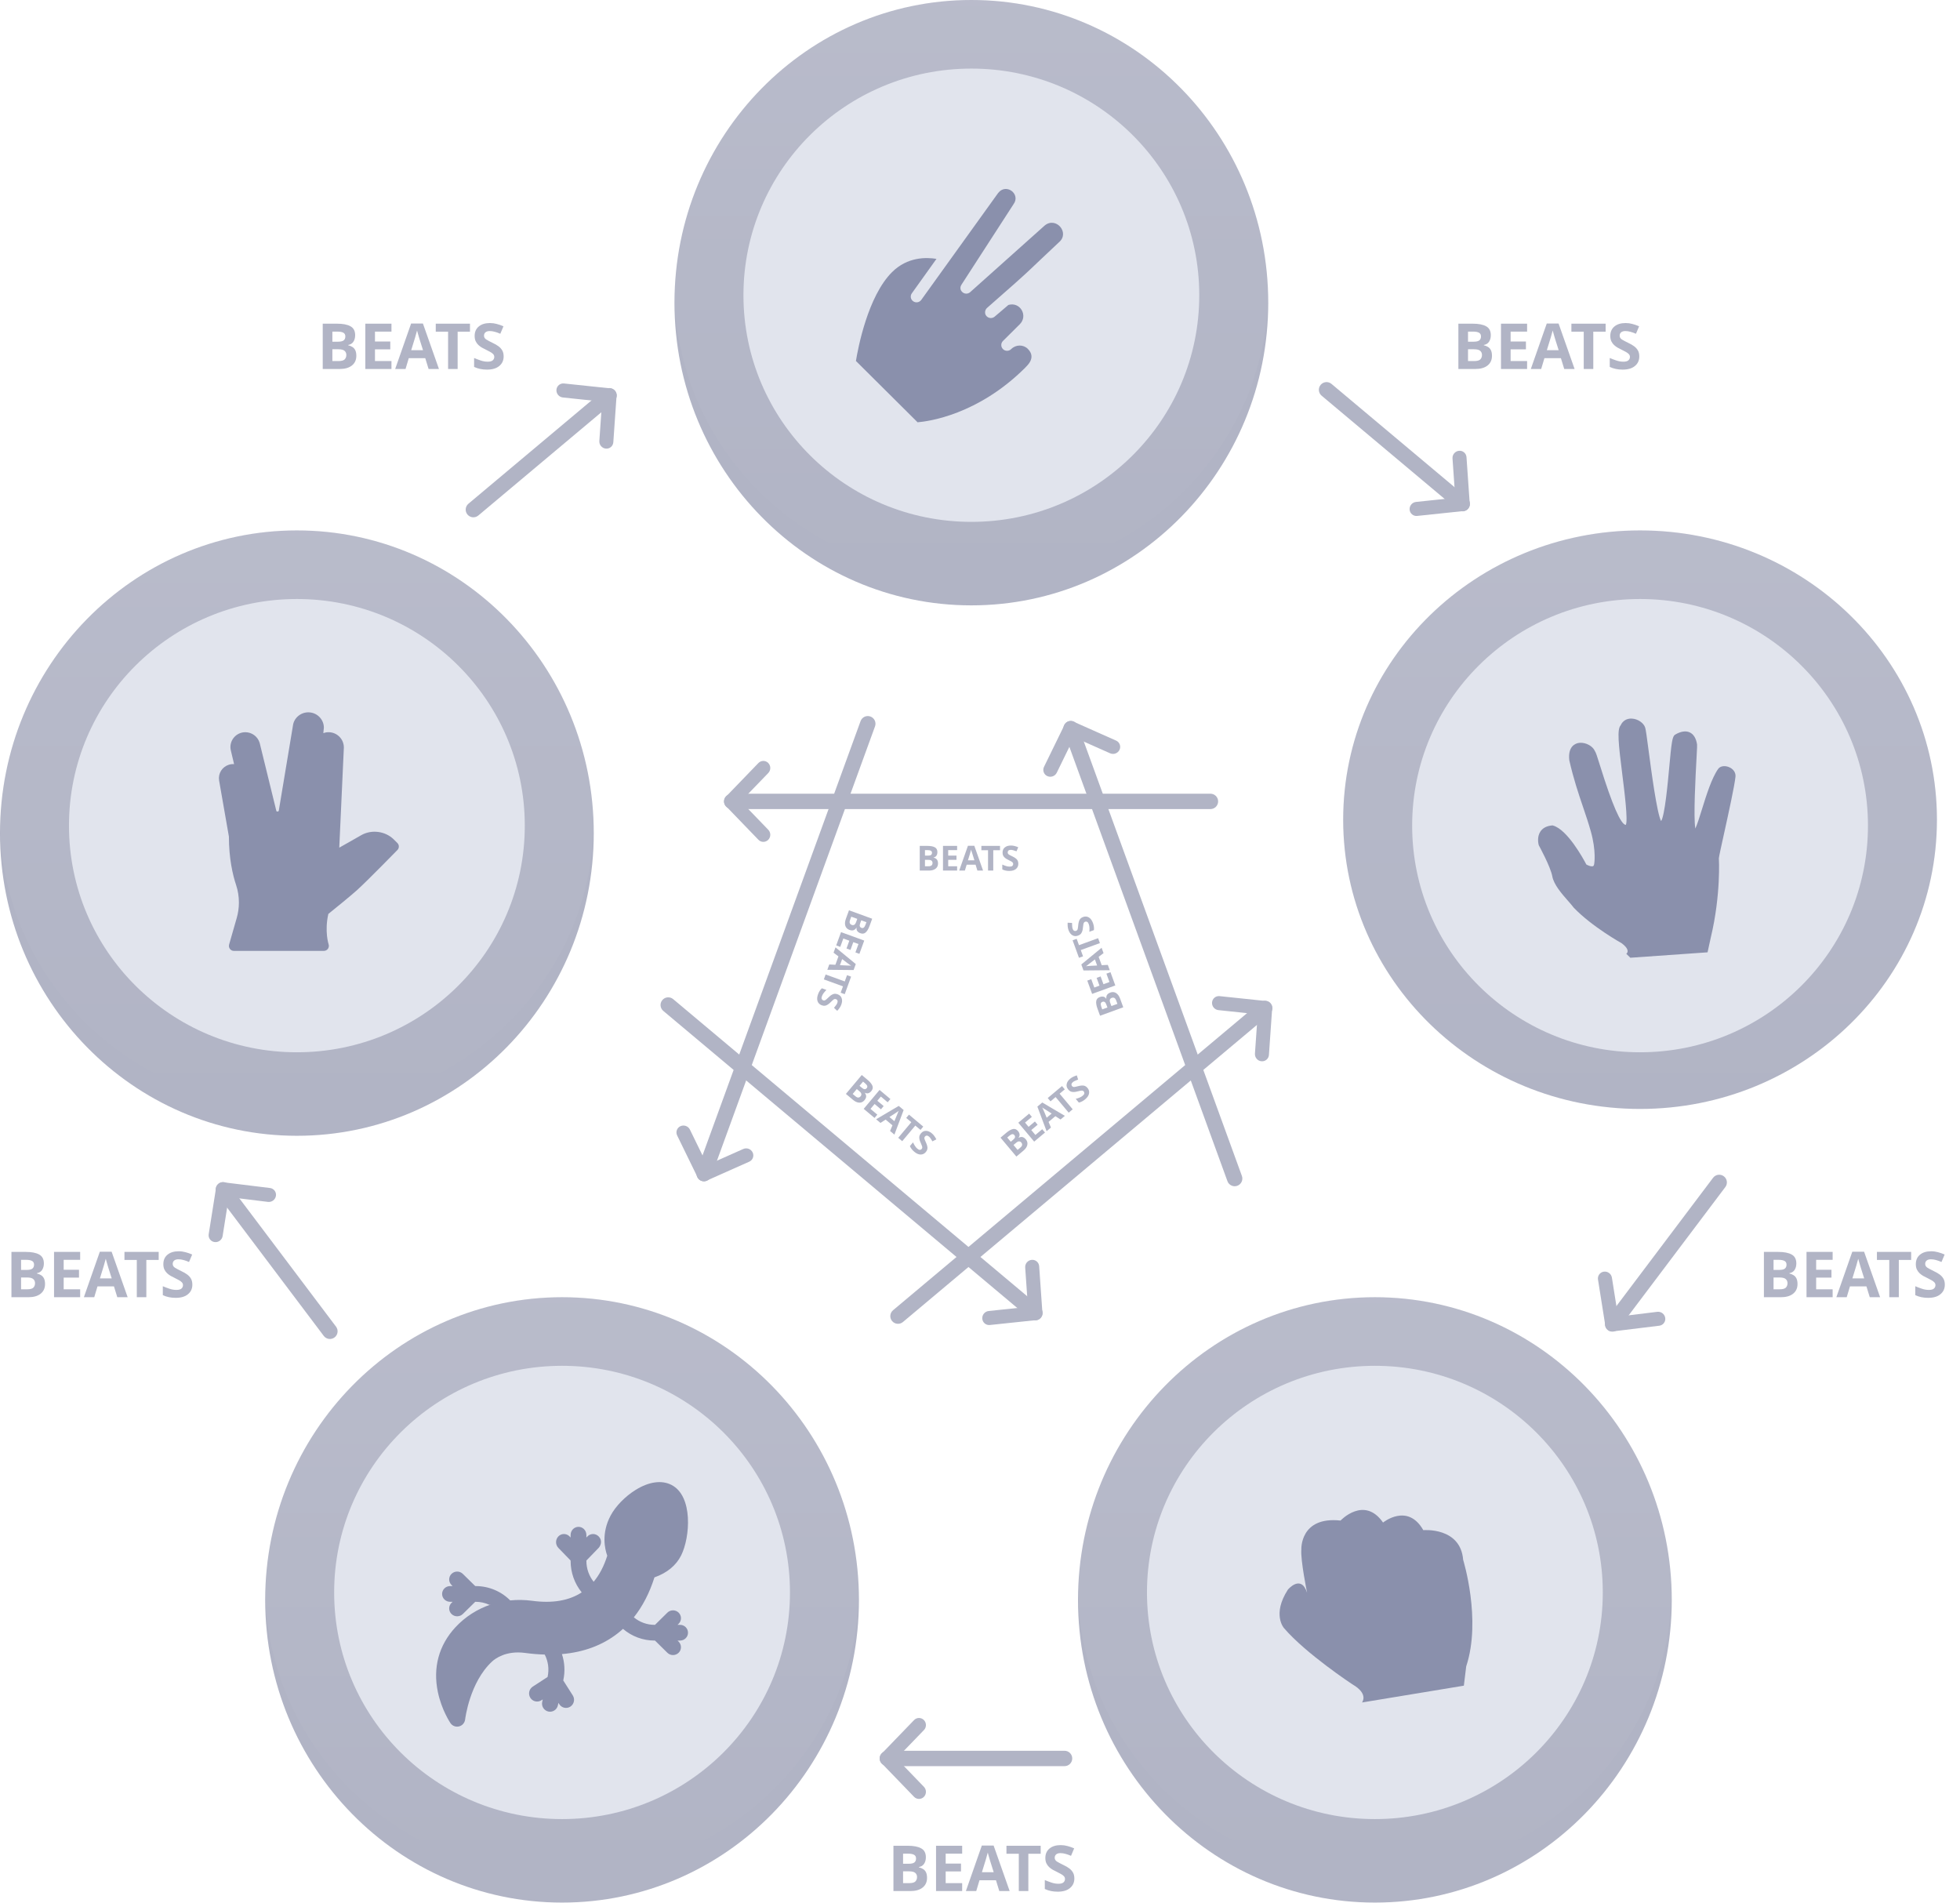
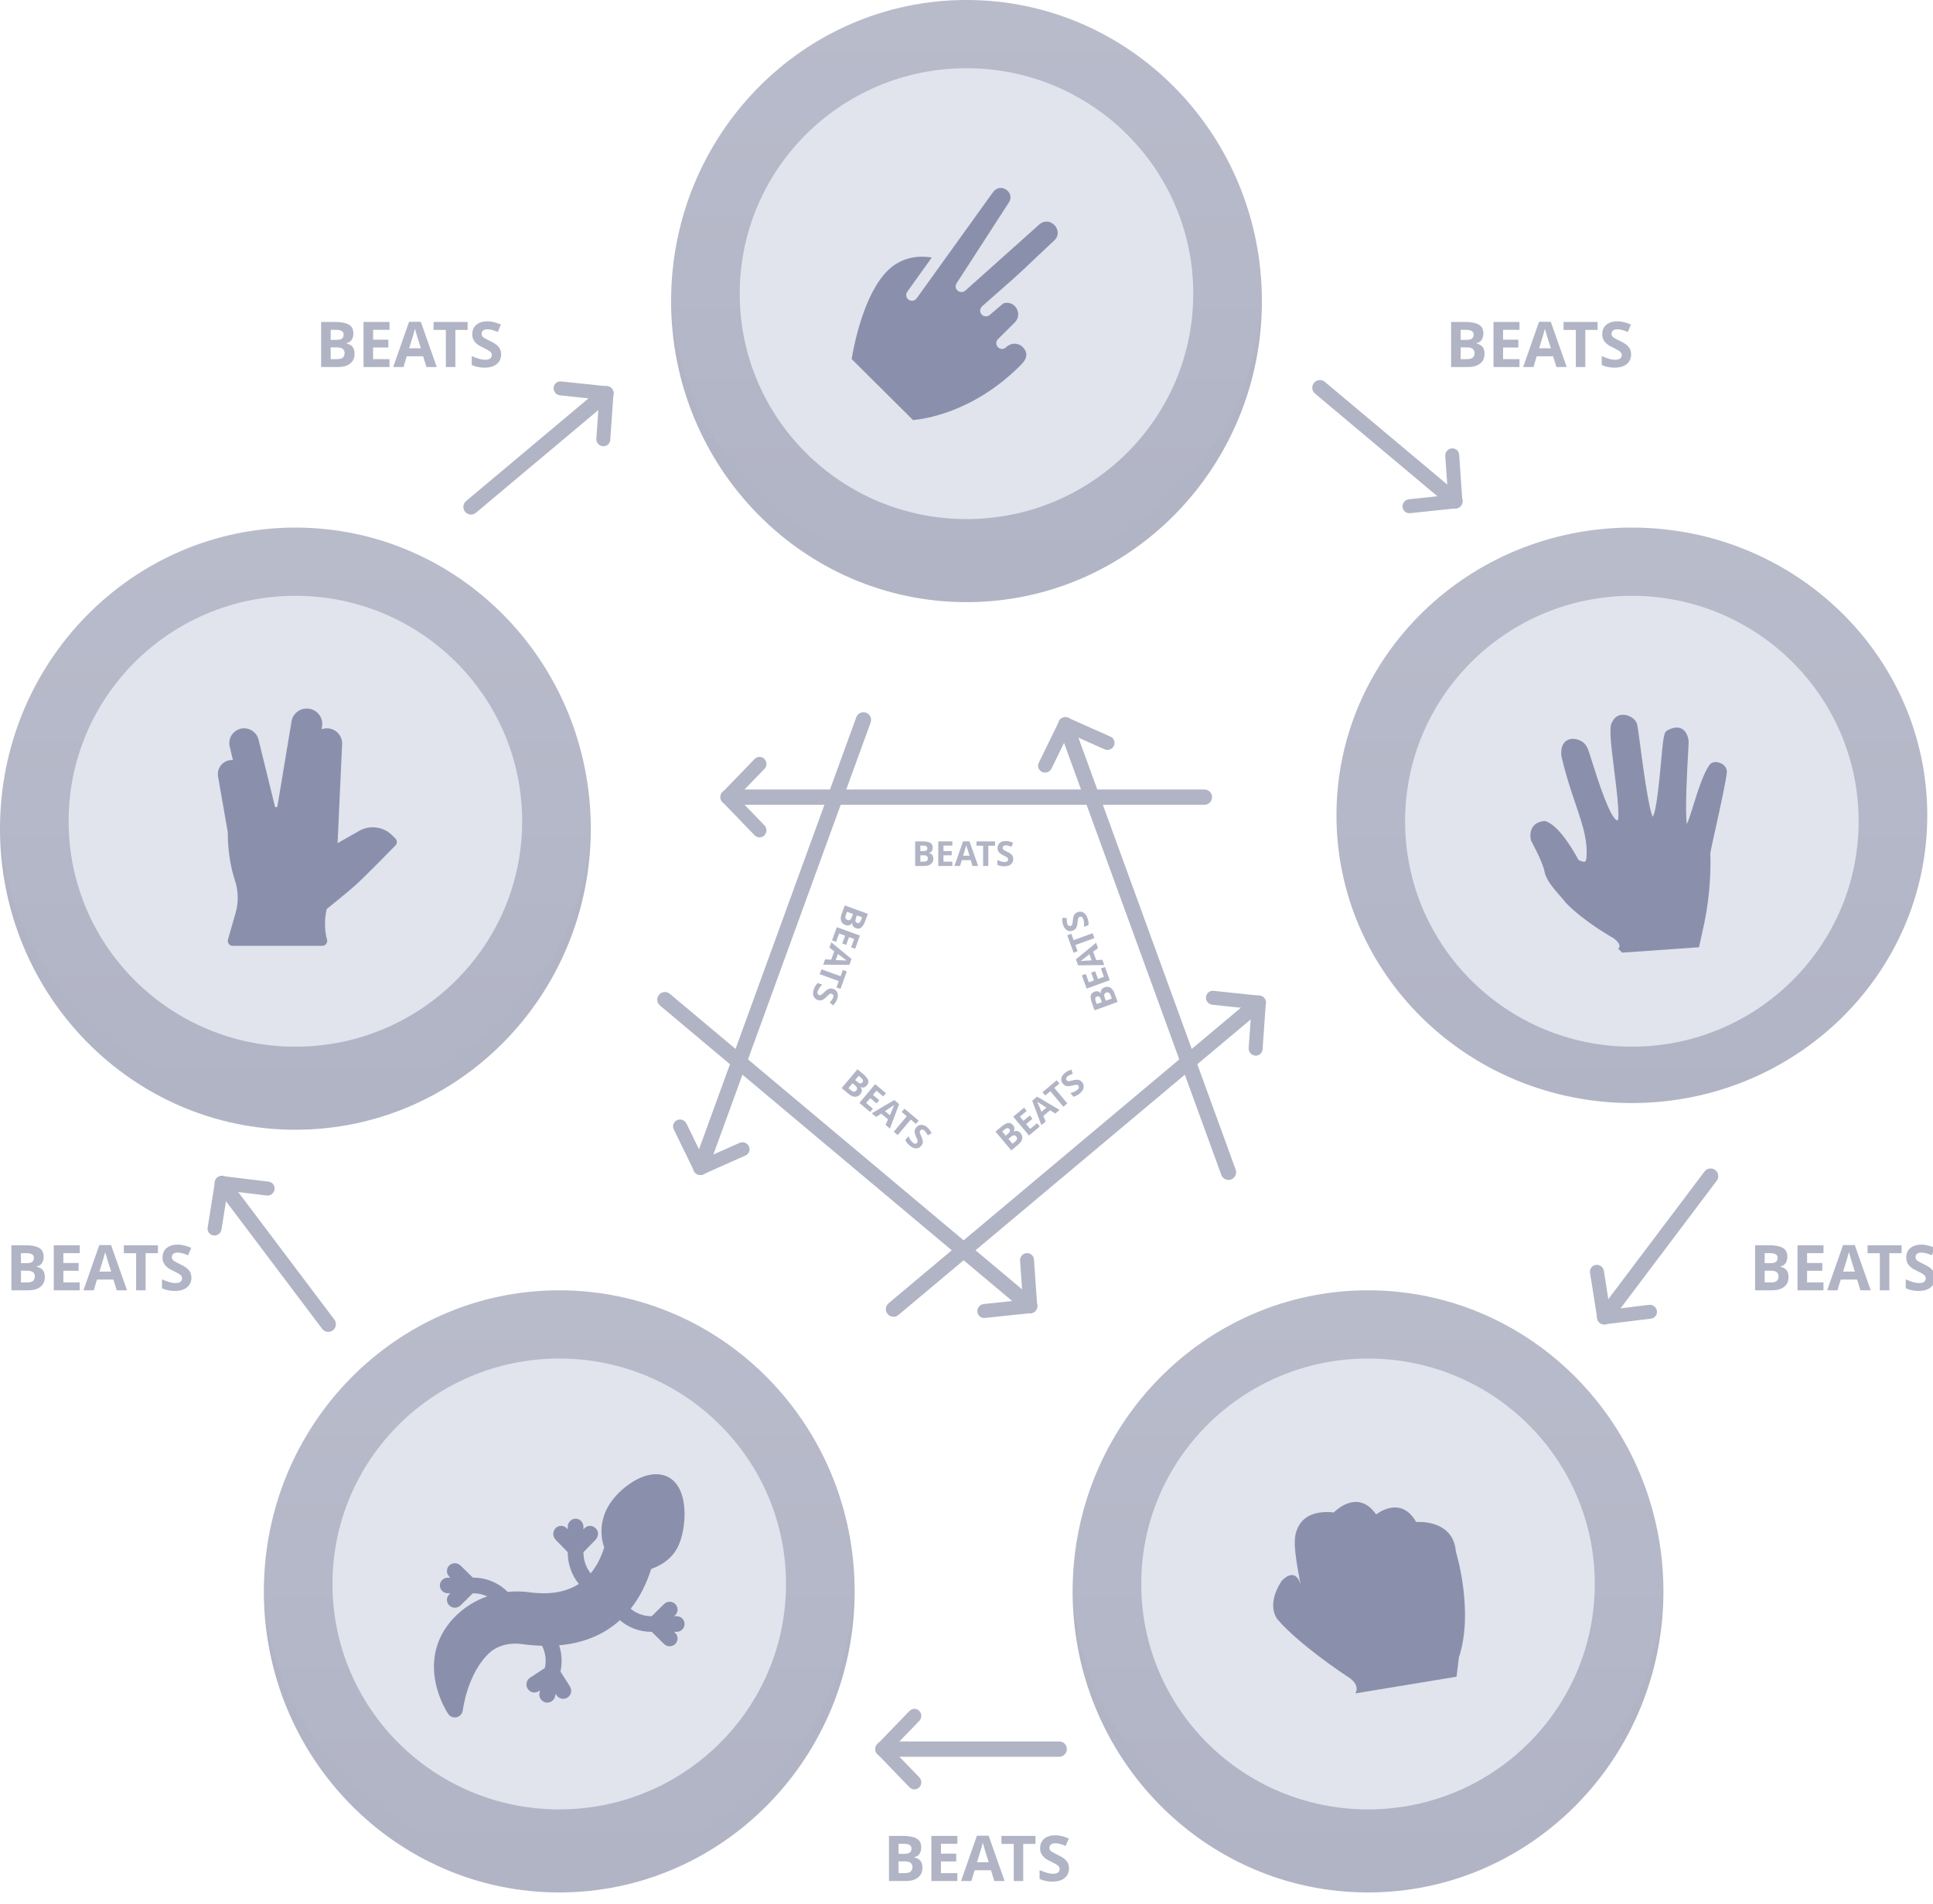
- <svg xmlns="http://www.w3.org/2000/svg" width="340" height="330">
+ <svg xmlns="http://www.w3.org/2000/svg" viewBox="0 0 337 332">
  <defs>
    <linearGradient id="a" x1="50%" x2="50%" y1="0%" y2="100%">
      <stop offset="0%" stop-color="#FFF" stop-opacity=".097" />
      <stop offset="100%" stop-color="#FFF" stop-opacity="0" />
    </linearGradient>
  </defs>
  <g fill="none" fill-rule="evenodd">
    <g transform="translate(233 92)">
      <ellipse cx="51.5" cy="50.172" fill="#B1B4C5" rx="51.5" ry="50.172" />
      <ellipse cx="51.5" cy="50.172" fill="url(#a)" rx="51.5" ry="50.172" />
      <g transform="translate(11.965 11.897)">
        <ellipse cx="39.535" cy="39.31" fill="#E1E4ED" rx="39.535" ry="39.31" />
        <path fill="#8A90AC" fill-rule="nonzero" d="M54.896 29.133a2.078 2.078 0 00-.874-.14c-.405.028-.732.192-.925.46-1.14 1.595-2.074 4.607-2.827 7.028-.345 1.119-.81 2.616-1.145 3.327-.35-1.991.045-9.287.199-12.096l.002-.046c.107-1.952.121-2.294.098-2.444-.17-1.07-.599-1.774-1.278-2.088-.686-.32-1.577-.178-2.537.399-.481.29-.614 1.288-1.028 5.81l-.001.02c-.228 2.485-.751 8.206-1.395 9.159-.727-1.333-1.728-8.907-2.16-12.185-.301-2.296-.477-3.614-.596-4.012-.249-.834-1.3-1.544-2.34-1.583-.867-.043-1.578.397-1.917 1.162-.635.705-.41 3.045.29 8.586.335 2.637 1.024 8.084.59 8.695-.865-.094-2.35-3.506-4.414-10.144-.58-1.86-.759-2.418-.937-2.663-.35-.853-1.542-1.51-2.61-1.436-.092.006-.18.018-.268.035-.56.11-1.836.625-1.564 2.998.754 3.29 1.573 5.705 2.367 8.05l.016.046c.476 1.404.925 2.731 1.343 4.204.984 3.476.601 5.633.596 5.658-.032.222-.1.357-.204.405a.396.396 0 01-.139.031c-.311.022-.78-.185-1.02-.319-.551-1.051-3.293-6.062-5.778-6.757l-.09-.026-.09.008c-.911.086-1.581.43-1.991 1.023-.649.937-.38 2.13-.315 2.369l.036.086c.02.036 2.013 3.664 2.322 5.352.266 1.447 1.642 3.015 2.748 4.275l.046.051c.36.413.672.769.917 1.099 3.21 3.343 8.287 6.156 8.328 6.179.633.466.985.917 1.023 1.306a.566.566 0 01-.114.41l-.11.116.702.681 13.392-.94.571-2.613c1.766-7.38 1.397-13.672 1.391-13.714.007-.232.502-2.47.9-4.28l.011-.046c.794-3.603 1.78-8.087 1.97-9.793.082-.73-.386-1.399-1.19-1.703z" />
      </g>
    </g>
    <g transform="translate(0 92)">
      <ellipse cx="51.5" cy="52.5" fill="#B1B4C5" rx="51.5" ry="52.5" />
      <ellipse cx="51.5" cy="50.172" fill="url(#a)" rx="51.5" ry="50.172" />
      <g transform="translate(11.965 11.897)">
        <ellipse cx="39.535" cy="39.31" fill="#E1E4ED" rx="39.535" ry="39.31" />
        <path fill="#8A90AC" fill-rule="nonzero" d="M56.968 42.321l-.613-.61c-1.465-1.456-3.86-1.774-5.647-.752l-3.82 2.17.797-17.382a2.654 2.654 0 00-2.659-2.644c-.317 0-.621.056-.904.158l.095-.933c0-1.474-1.211-2.673-2.698-2.673-1.375 0-2.528 1.025-2.674 2.34l-2.45 14.721c-.032.2-.381.18-.418.054l-2.895-11.802a2.598 2.598 0 00-2.487-1.865c-.794 0-1.533.356-2.027.975a2.546 2.546 0 00-.49 2.186l.563 2.376a2.376 2.376 0 00-.949.12 2.445 2.445 0 00-1.652 2.708l1.703 9.739c0 3.842.678 6.685 1.246 8.392.324.974.488 1.999.488 3.045 0 .911-.127 1.818-.38 2.693l-1.32 4.599a.863.863 0 00.833 1.098h15.607a.866.866 0 00.823-1.135c-.009-.022-.734-2.248-.048-5.276.87-.703 3.917-3.166 5.011-4.16 1.809-1.642 6.764-6.716 6.974-6.932a.858.858 0 00-.009-1.21z" />
      </g>
    </g>
    <g transform="translate(117)">
      <ellipse cx="51.5" cy="52.5" fill="#B1B4C5" rx="51.5" ry="52.5" />
      <ellipse cx="51.5" cy="50.172" fill="url(#a)" rx="51.5" ry="50.172" />
      <g transform="translate(11.965 11.897)">
        <ellipse cx="39.535" cy="39.31" fill="#E1E4ED" rx="39.535" ry="39.31" />
        <path fill="#8A90AC" fill-rule="nonzero" d="M29.214 38.974l4.271-5.97c-1.775-.295-5.035-.36-7.705 2.295-4.208 4.184-5.913 13.225-6.268 15.413l10.696 10.636c1.926-.164 10.452-1.296 18.667-9.464.087-.177 2.088-1.647.452-3.274-.78-.776-2.073-.762-2.871.032a1.01 1.01 0 01-1.436.014.996.996 0 01.014-1.428l2.903-2.886c1.476-1.467.085-3.941-1.974-3.347l-2.377 2.023a1.022 1.022 0 01-1.435-.099c-.369-.424-.29-1.067.13-1.429 8.301-7.242 7.09-6.37 12.43-11.347 1.996-1.652-.515-4.575-2.481-2.901L39.31 38.794a1.01 1.01 0 01-1.322-.014c-.427-.367-.437-.895-.158-1.312l9.012-13.931c1.318-1.774-1.275-3.744-2.663-1.956l-13.325 18.53a1.009 1.009 0 01-1.41.246.976.976 0 01-.23-1.383z" />
      </g>
    </g>
    <g transform="translate(187 225)">
      <ellipse cx="51.5" cy="52.5" fill="#B1B4C5" rx="51.5" ry="52.5" />
      <ellipse cx="51.5" cy="50.172" fill="url(#a)" rx="51.5" ry="50.172" />
      <g transform="translate(11.965 11.897)">
        <ellipse cx="39.535" cy="39.31" fill="#E1E4ED" rx="39.535" ry="39.31" />
        <path fill="#8A90AC" fill-rule="nonzero" d="M54.85 33.665c-.455-5.744-6.914-5.157-6.914-5.157-2.726-4.8-6.984-1.323-6.984-1.323-3.272-4.704-7.374-.345-7.374-.345-7.072-.762-6.798 5.013-6.798 5.013-.167 1.836.996 7.515.996 7.515-1.049-3.273-3.325-.556-3.325-.556-2.797 4.312-.691 6.673-.691 6.673 3.785 4.431 11.854 9.75 11.854 9.75 2.92 1.671 1.685 3.161 1.685 3.161l17.67-2.916.407-3.346c2.686-8.114-.525-18.47-.525-18.47z" />
      </g>
    </g>
    <g transform="translate(46 225)">
      <ellipse cx="51.5" cy="52.5" fill="#B1B4C5" rx="51.5" ry="52.5" />
      <ellipse cx="51.5" cy="50.172" fill="url(#a)" rx="51.5" ry="50.172" />
      <g transform="translate(11.965 11.897)">
        <ellipse cx="39.535" cy="39.31" fill="#E1E4ED" rx="39.535" ry="39.31" />
        <path fill="#8A90AC" fill-rule="nonzero" d="M52.31 21.516c2.294-1.419 4.492-1.726 6.19-.865 3.806 1.93 3.255 9.113 1.698 12.226-.88 1.757-2.438 3.04-4.637 3.821-.852 2.695-2.048 5.011-3.575 6.927a5.615 5.615 0 003.607 1.304h.064l2.146-2.116a1.397 1.397 0 011.956 0 1.35 1.35 0 010 1.929l-.19.187H60c.764 0 1.383.61 1.383 1.364 0 .753-.62 1.363-1.383 1.363h-.432l.19.188a1.35 1.35 0 010 1.928c-.27.267-.624.4-.978.4s-.708-.133-.978-.4l-2.146-2.116h-.064a8.404 8.404 0 01-5.487-2.027 15.99 15.99 0 01-.913.77c-2.65 2.07-5.892 3.275-9.68 3.604.478 1.435.571 2.99.244 4.507l-.013.063 1.651 2.598a1.416 1.416 0 01-.418 1.944 1.387 1.387 0 01-1.924-.423l-.146-.23-.093.43a1.396 1.396 0 01-1.656 1.075 1.407 1.407 0 01-1.065-1.674l.093-.43-.228.148c-.647.42-1.508.231-1.924-.423a1.416 1.416 0 01.419-1.944l2.57-1.67.014-.063a5.721 5.721 0 00-.507-3.827 31.796 31.796 0 01-3.407-.283c-3.328-.45-5.215 1.016-5.714 1.476-3.92 3.613-4.679 9.998-4.686 10.062a1.403 1.403 0 01-1.391 1.247 1.4 1.4 0 01-1.158-.615c-.063-.093-1.538-2.295-2.185-5.403-.879-4.22.169-8.093 3.03-11.197a14.707 14.707 0 016.21-3.985l-.292.076a5.682 5.682 0 00-2.397-.53h-.064l-2.154 2.116c-.271.267-.627.4-.982.4s-.71-.133-.982-.4a1.347 1.347 0 010-1.928l.191-.188h-.433c-.767 0-1.389-.61-1.389-1.363 0-.754.622-1.364 1.389-1.364h.433l-.19-.188a1.347 1.347 0 010-1.928 1.406 1.406 0 011.963 0l2.154 2.116h.064c2.345 0 4.568.96 6.152 2.643l-.154-.158a16.297 16.297 0 013.802.067c3.513.475 6.386-.013 8.604-1.456a8.658 8.658 0 01-1.924-5.463v-.065l-2.124-2.19a1.442 1.442 0 010-1.995 1.34 1.34 0 011.936 0l.187.194v-.44c0-.78.613-1.411 1.37-1.411.755 0 1.368.631 1.368 1.41v.441l.188-.194a1.34 1.34 0 011.935 0c.815.84.227 1.762 0 1.996l-2.123 2.189v.065c0 1.332.45 2.606 1.259 3.618 1.002-1.198 1.79-2.703 2.36-4.514-.417-1.153-1.065-3.882.589-6.978.866-1.622 2.531-3.326 4.345-4.448z" />
      </g>
    </g>
    <g fill="#B1B4C5" transform="rotate(-40 152.162 -62.778)">
      <rect width="32.692" height="2.667" y="6.667" rx="1.333" />
      <path d="M27.437 1.343l5.617 5.819c.47.487.466 1.26-.009 1.744a1.187 1.187 0 01-1.7-.009l-5.617-5.819a1.249 1.249 0 01.009-1.744 1.187 1.187 0 011.7.009z" />
      <path d="M25.728 12.922l5.617-5.82a1.187 1.187 0 011.7-.008c.475.483.48 1.257.009 1.744l-5.617 5.82a1.187 1.187 0 01-1.7.008 1.249 1.249 0 01-.009-1.744z" />
    </g>
    <g fill="#B1B4C5" transform="scale(1 -1) rotate(-40 11.858 -344.091)">
      <rect width="32.692" height="2.667" y="6.667" rx="1.333" />
      <path d="M27.437 1.343l5.617 5.819c.47.487.466 1.26-.009 1.744a1.187 1.187 0 01-1.7-.009l-5.617-5.819a1.249 1.249 0 01.009-1.744 1.187 1.187 0 011.7.009z" />
      <path d="M25.728 12.922l5.617-5.82a1.187 1.187 0 011.7-.008c.475.483.48 1.257.009 1.744l-5.617 5.82a1.187 1.187 0 01-1.7.008 1.249 1.249 0 01-.009-1.744z" />
    </g>
    <g fill="#B1B4C5" transform="rotate(127 100.649 180.558)">
      <rect width="32.692" height="2.667" y="6.667" rx="1.333" />
      <path d="M27.437 1.343l5.617 5.819c.47.487.466 1.26-.009 1.744a1.187 1.187 0 01-1.7-.009l-5.617-5.819a1.249 1.249 0 01.009-1.744 1.187 1.187 0 011.7.009z" />
      <path d="M25.728 12.922l5.617-5.82a1.187 1.187 0 011.7-.008c.475.483.48 1.257.009 1.744l-5.617 5.82a1.187 1.187 0 01-1.7.008 1.249 1.249 0 01-.009-1.744z" />
    </g>
    <g fill="#B1B4C5" transform="matrix(-1 0 0 1 186 297)">
      <rect width="32.692" height="2.667" y="6.667" rx="1.333" />
      <path d="M27.437 1.343l5.617 5.819c.47.487.466 1.26-.009 1.744a1.187 1.187 0 01-1.7-.009l-5.617-5.819a1.249 1.249 0 01.009-1.744 1.187 1.187 0 011.7.009z" />
      <path d="M25.728 12.922l5.617-5.82a1.187 1.187 0 011.7-.008c.475.483.48 1.257.009 1.744l-5.617 5.82a1.187 1.187 0 01-1.7.008 1.249 1.249 0 01-.009-1.744z" />
    </g>
    <g fill="#B1B4C5" transform="scale(-1 1) rotate(-53 195.597 178.185)">
      <rect width="32.692" height="2.667" y="6.667" rx="1.333" />
      <path d="M27.437 1.343l5.617 5.819c.47.487.466 1.26-.009 1.744a1.187 1.187 0 01-1.7-.009l-5.617-5.819a1.249 1.249 0 01.009-1.744 1.187 1.187 0 011.7.009z" />
      <path d="M25.728 12.922l5.617-5.82a1.187 1.187 0 011.7-.008c.475.483.48 1.257.009 1.744l-5.617 5.82a1.187 1.187 0 01-1.7.008 1.249 1.249 0 01-.009-1.744z" />
    </g>
    <g fill="#B1B4C5">
      <g transform="matrix(-1 0 0 1 212 131)">
        <rect width="85" height="2.667" x=".692" y="6.667" rx="1.333" />
        <path d="M80.437 1.343l5.617 5.819c.47.487.466 1.26-.009 1.744a1.187 1.187 0 01-1.7-.009l-5.617-5.819a1.249 1.249 0 01.009-1.744 1.187 1.187 0 011.7.009z" />
        <path d="M78.728 12.922l5.617-5.82a1.187 1.187 0 011.7-.008c.475.483.48 1.257.009 1.744l-5.617 5.82a1.187 1.187 0 01-1.7.008 1.249 1.249 0 01-.009-1.744z" />
      </g>
      <text font-family="BarlowSemiCondensed-Bold, Barlow Semi Condensed" font-size="6" font-style="condensed" font-weight="bold" transform="translate(124 131)">
        <tspan x="35" y="20">BEATS</tspan>
      </text>
      <g transform="rotate(40 -169.505 247.617)">
        <rect width="85" height="2.667" x=".692" y="6.667" rx="1.333" />
        <path d="M80.437 1.343l5.617 5.819c.47.487.466 1.26-.009 1.744a1.187 1.187 0 01-1.7-.009l-5.617-5.819a1.249 1.249 0 01.009-1.744 1.187 1.187 0 011.7.009z" />
        <path d="M78.728 12.922l5.617-5.82a1.187 1.187 0 011.7-.008c.475.483.48 1.257.009 1.744l-5.617 5.82a1.187 1.187 0 01-1.7.008 1.249 1.249 0 01-.009-1.744z" />
      </g>
      <text font-family="BarlowSemiCondensed-Bold, Barlow Semi Condensed" font-size="6" font-style="condensed" font-weight="bold" transform="rotate(40 -161.263 250.617)">
        <tspan x="35" y="6">BEATS</tspan>
      </text>
      <g transform="rotate(-40 381.505 -93.07)">
        <rect width="85" height="2.667" x=".692" y="6.667" rx="1.333" />
        <path d="M80.437 1.343l5.617 5.819c.47.487.466 1.26-.009 1.744a1.187 1.187 0 01-1.7-.009l-5.617-5.819a1.249 1.249 0 01.009-1.744 1.187 1.187 0 011.7.009z" />
        <path d="M78.728 12.922l5.617-5.82a1.187 1.187 0 011.7-.008c.475.483.48 1.257.009 1.744l-5.617 5.82a1.187 1.187 0 01-1.7.008 1.249 1.249 0 01-.009-1.744z" />
      </g>
      <text font-family="BarlowSemiCondensed-Bold, Barlow Semi Condensed" font-size="6" font-style="condensed" font-weight="bold" transform="rotate(-40 373.263 -90.07)">
        <tspan x="35" y="6">BEATS</tspan>
      </text>
      <g>
        <g transform="rotate(-110 176.867 31.934)">
          <rect width="85" height="2.667" x=".692" y="6.667" rx="1.333" />
          <path d="M80.437 1.343l5.617 5.819c.47.487.466 1.26-.009 1.744a1.187 1.187 0 01-1.7-.009l-5.617-5.819a1.249 1.249 0 01.009-1.744 1.187 1.187 0 011.7.009z" />
          <path d="M78.728 12.922l5.617-5.82a1.187 1.187 0 011.7-.008c.475.483.48 1.257.009 1.744l-5.617 5.82a1.187 1.187 0 01-1.7.008 1.249 1.249 0 01-.009-1.744z" />
        </g>
        <text font-family="BarlowSemiCondensed-Bold, Barlow Semi Condensed" font-size="6" font-style="condensed" font-weight="bold" transform="rotate(-110 174.766 34.934)">
          <tspan x="36" y="6">BEATS</tspan>
        </text>
      </g>
      <g>
        <g transform="rotate(110 35.133 118.76)">
          <rect width="85" height="2.667" x=".692" y="6.667" rx="1.333" />
          <path d="M80.437 1.343l5.617 5.819c.47.487.466 1.26-.009 1.744a1.187 1.187 0 01-1.7-.009l-5.617-5.819a1.249 1.249 0 01.009-1.744 1.187 1.187 0 011.7.009z" />
          <path d="M78.728 12.922l5.617-5.82a1.187 1.187 0 011.7-.008c.475.483.48 1.257.009 1.744l-5.617 5.82a1.187 1.187 0 01-1.7.008 1.249 1.249 0 01-.009-1.744z" />
        </g>
        <text font-family="BarlowSemiCondensed-Bold, Barlow Semi Condensed" font-size="6" font-style="condensed" font-weight="bold" transform="rotate(110 37.234 121.76)">
          <tspan x="33" y="6">BEATS</tspan>
        </text>
      </g>
    </g>
    <text fill="#B1B4C5" font-family="BarlowSemiCondensed-Bold, Barlow Semi Condensed" font-size="11" font-style="condensed" font-weight="bold">
      <tspan x="252" y="64">BEATS</tspan>
    </text>
    <text fill="#B1B4C5" font-family="BarlowSemiCondensed-Bold, Barlow Semi Condensed" font-size="11" font-style="condensed" font-weight="bold">
      <tspan x="55" y="64">BEATS</tspan>
    </text>
    <text fill="#B1B4C5" font-family="BarlowSemiCondensed-Bold, Barlow Semi Condensed" font-size="11" font-style="condensed" font-weight="bold">
      <tspan x="305" y="225">BEATS</tspan>
    </text>
    <text fill="#B1B4C5" font-family="BarlowSemiCondensed-Bold, Barlow Semi Condensed" font-size="11" font-style="condensed" font-weight="bold">
      <tspan x="1" y="225">BEATS</tspan>
    </text>
    <text fill="#B1B4C5" font-family="BarlowSemiCondensed-Bold, Barlow Semi Condensed" font-size="11" font-style="condensed" font-weight="bold">
      <tspan x="154" y="328">BEATS</tspan>
    </text>
  </g>
</svg>
